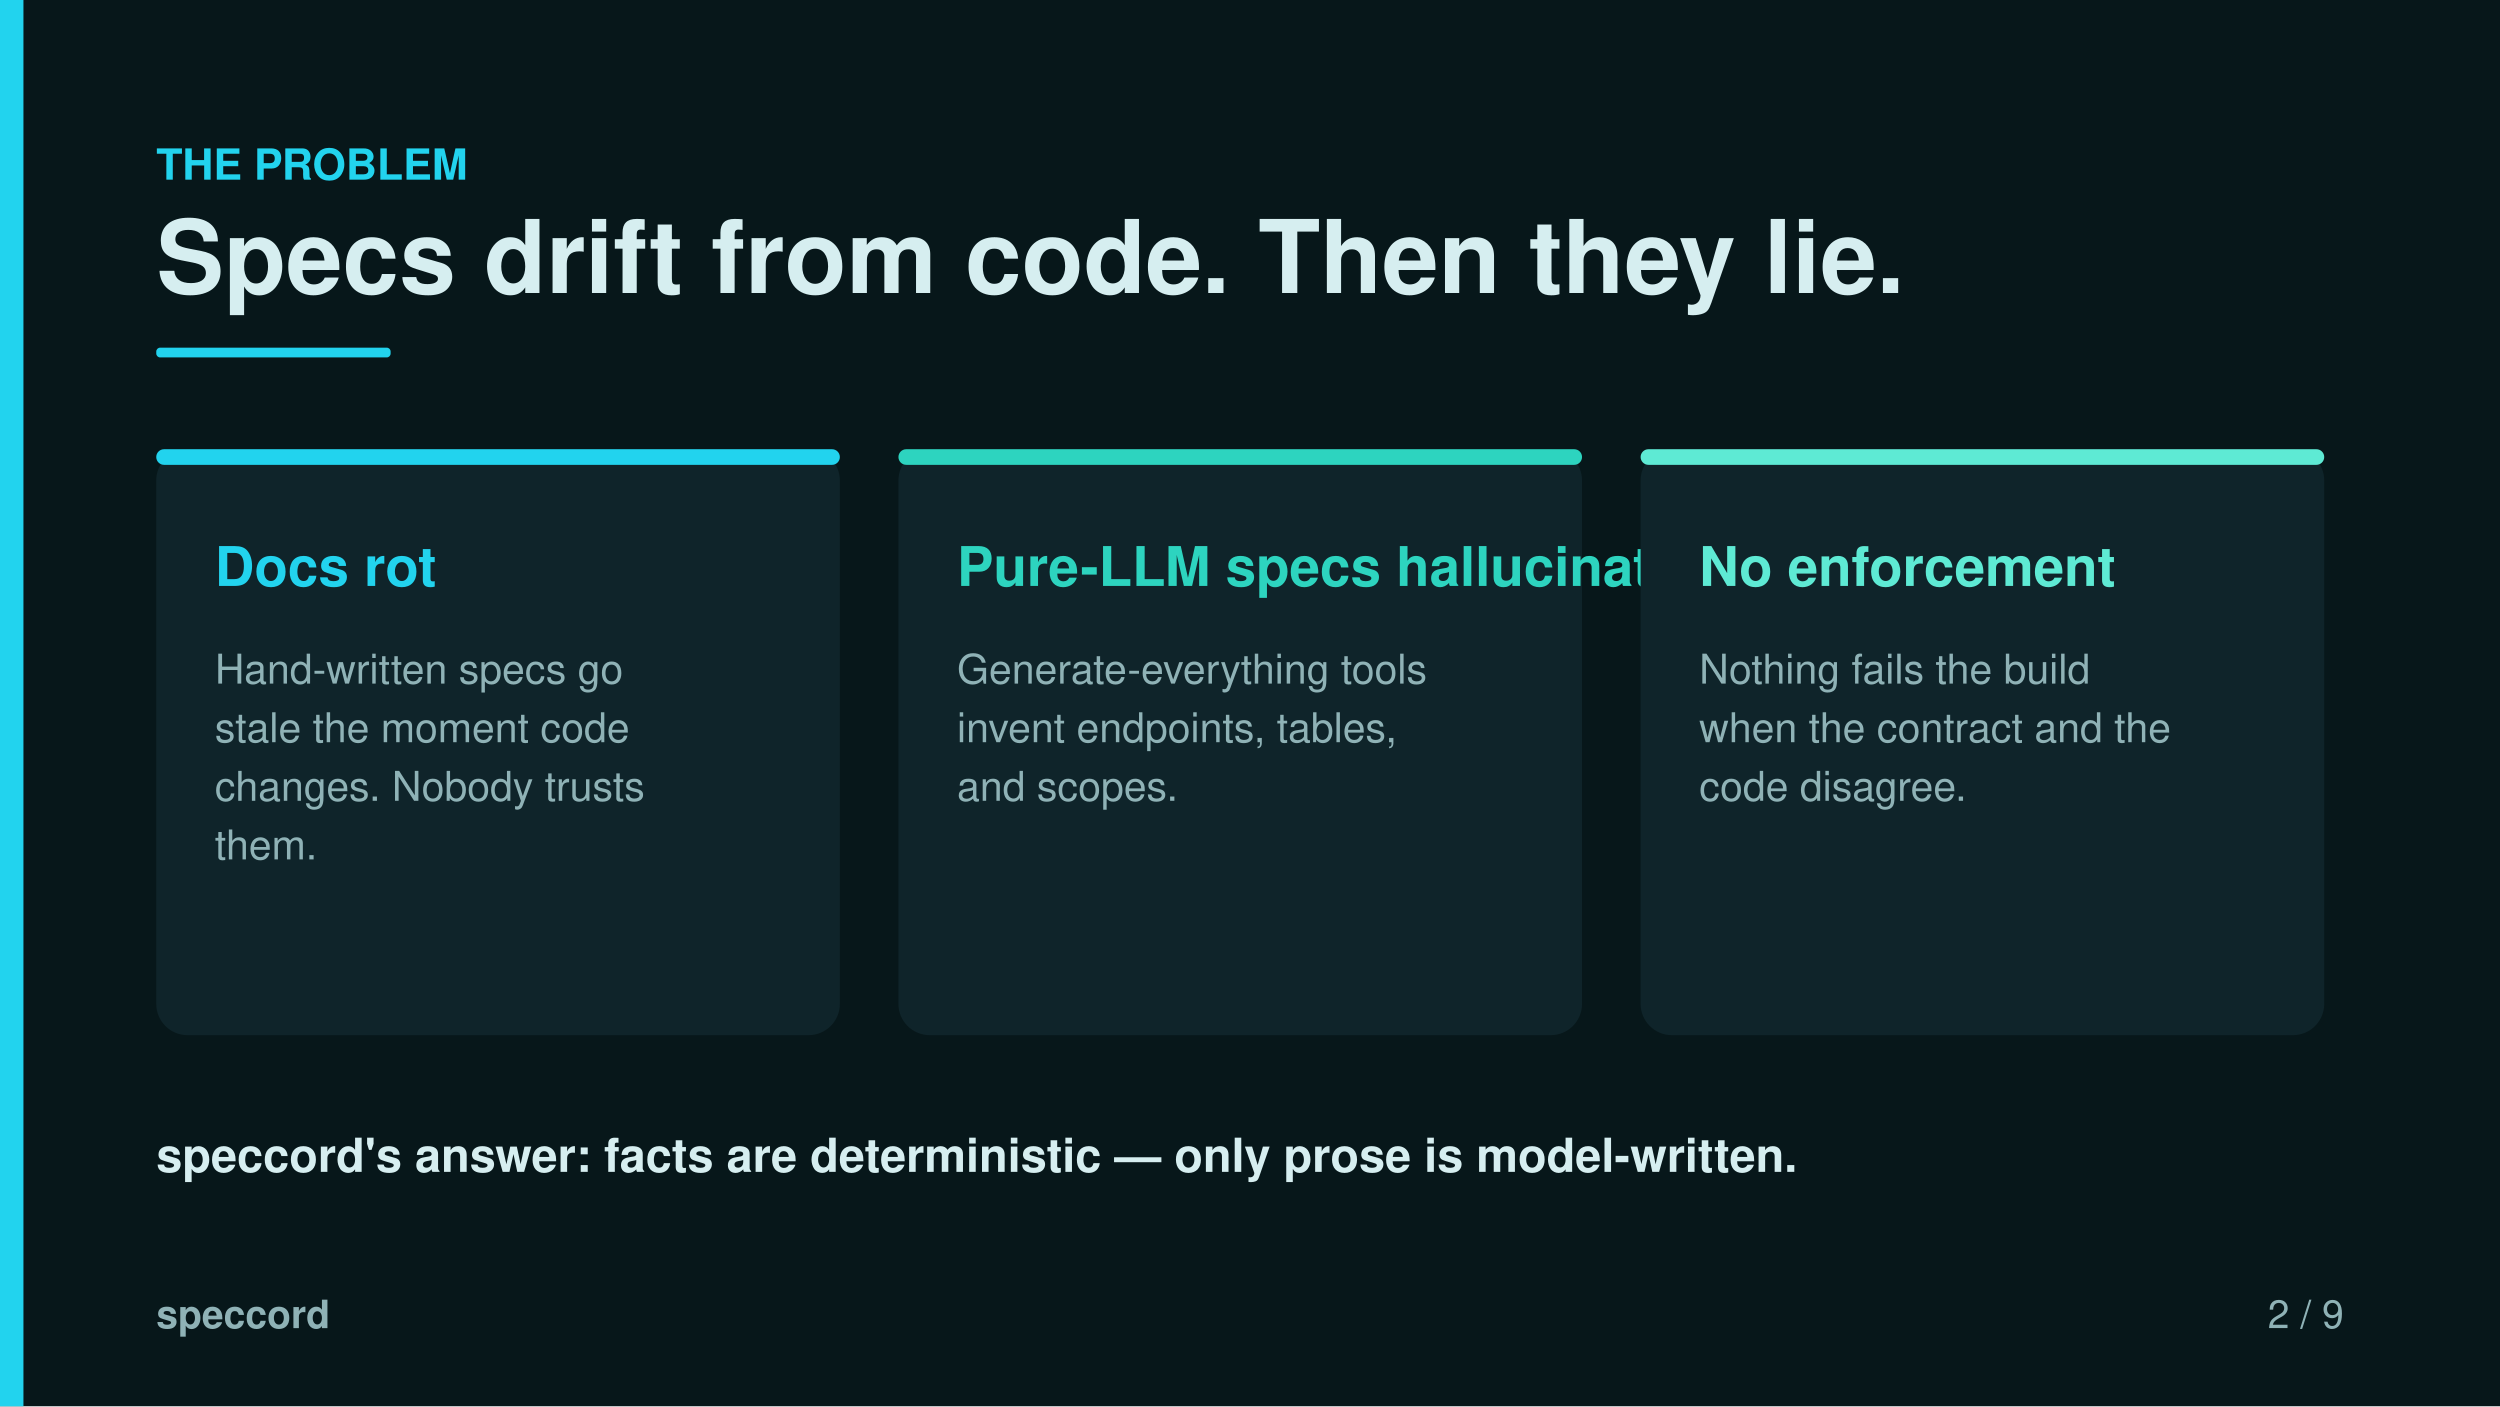
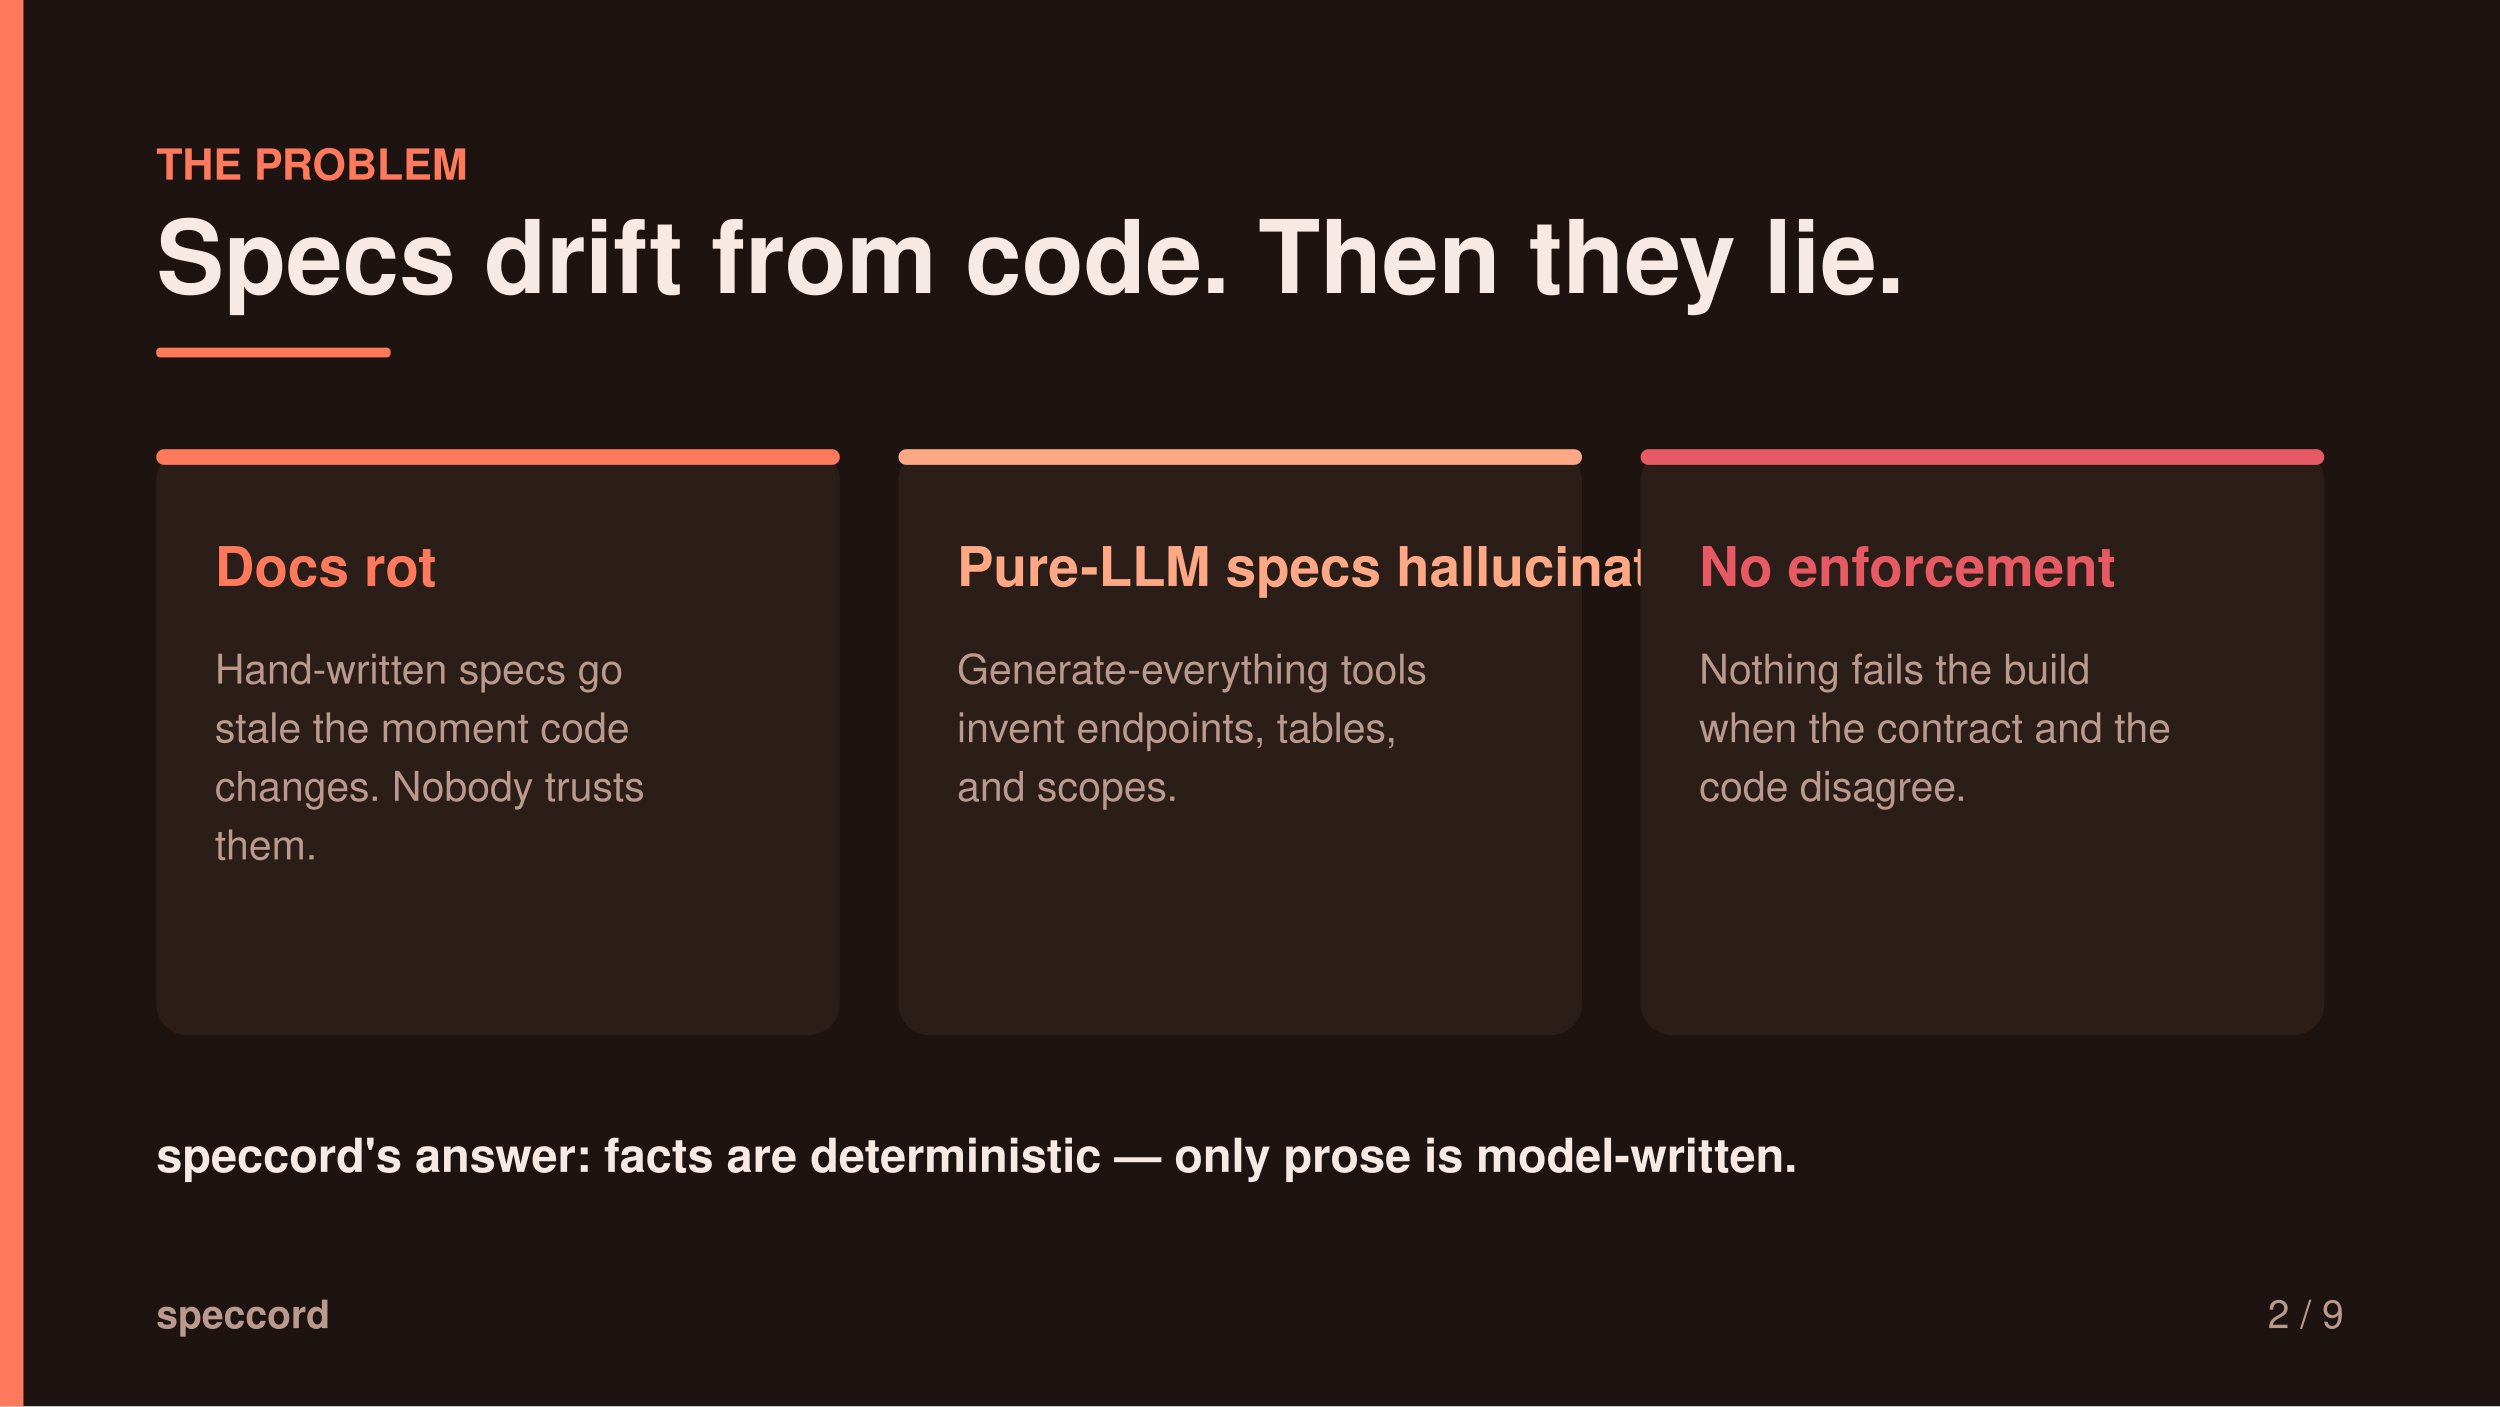
<svg xmlns="http://www.w3.org/2000/svg" viewBox="0 0 1280 720" width="1280" height="720" role="img">
-   <rect x="0" y="0" width="1280" height="720" rx="0" fill="#07171a" opacity="1.0" />
-   <rect x="0" y="0" width="12" height="720" rx="0" fill="#22d3ee" opacity="1.0" />
-   <text x="80" y="92" font-family="'Helvetica Neue', Helvetica, Arial, sans-serif" font-size="22" font-weight="bold" fill="#22d3ee" text-anchor="start" opacity="1.0">THE PROBLEM</text>
-   <text x="80" y="150" font-family="'Helvetica Neue', Helvetica, Arial, sans-serif" font-size="52" font-weight="bold" fill="#d6eef0" text-anchor="start" opacity="1.0">Specs drift from code. Then they lie.</text>
-   <rect x="80" y="178" width="120" height="5" rx="2" fill="#22d3ee" opacity="1.0" />
-   <rect x="80" y="230" width="350" height="300" rx="16" fill="#0f242a" opacity="1.0" />
-   <rect x="80" y="230" width="350" height="8" rx="4" fill="#22d3ee" opacity="1.0" />
-   <text x="110" y="300" font-family="'Helvetica Neue', Helvetica, Arial, sans-serif" font-size="28" font-weight="bold" fill="#22d3ee" text-anchor="start" opacity="1.0">Docs rot</text>
-   <text x="110" y="350" font-family="'Helvetica Neue', Helvetica, Arial, sans-serif" font-size="21" font-weight="normal" fill="#8fb2b6" text-anchor="start" opacity="1.0">Hand-written specs go</text>
-   <text x="110" y="380" font-family="'Helvetica Neue', Helvetica, Arial, sans-serif" font-size="21" font-weight="normal" fill="#8fb2b6" text-anchor="start" opacity="1.0">stale the moment code</text>
-   <text x="110" y="410" font-family="'Helvetica Neue', Helvetica, Arial, sans-serif" font-size="21" font-weight="normal" fill="#8fb2b6" text-anchor="start" opacity="1.0">changes. Nobody trusts</text>
-   <text x="110" y="440" font-family="'Helvetica Neue', Helvetica, Arial, sans-serif" font-size="21" font-weight="normal" fill="#8fb2b6" text-anchor="start" opacity="1.0">them.</text>
-   <rect x="460" y="230" width="350" height="300" rx="16" fill="#0f242a" opacity="1.0" />
-   <rect x="460" y="230" width="350" height="8" rx="4" fill="#2dd4bf" opacity="1.0" />
-   <text x="490" y="300" font-family="'Helvetica Neue', Helvetica, Arial, sans-serif" font-size="28" font-weight="bold" fill="#2dd4bf" text-anchor="start" opacity="1.0">Pure-LLM specs hallucinate</text>
-   <text x="490" y="350" font-family="'Helvetica Neue', Helvetica, Arial, sans-serif" font-size="21" font-weight="normal" fill="#8fb2b6" text-anchor="start" opacity="1.0">Generate-everything tools</text>
-   <text x="490" y="380" font-family="'Helvetica Neue', Helvetica, Arial, sans-serif" font-size="21" font-weight="normal" fill="#8fb2b6" text-anchor="start" opacity="1.0">invent endpoints, tables,</text>
-   <text x="490" y="410" font-family="'Helvetica Neue', Helvetica, Arial, sans-serif" font-size="21" font-weight="normal" fill="#8fb2b6" text-anchor="start" opacity="1.0">and scopes.</text>
-   <rect x="840" y="230" width="350" height="300" rx="16" fill="#0f242a" opacity="1.0" />
-   <rect x="840" y="230" width="350" height="8" rx="4" fill="#5eead4" opacity="1.0" />
-   <text x="870" y="300" font-family="'Helvetica Neue', Helvetica, Arial, sans-serif" font-size="28" font-weight="bold" fill="#5eead4" text-anchor="start" opacity="1.0">No enforcement</text>
-   <text x="870" y="350" font-family="'Helvetica Neue', Helvetica, Arial, sans-serif" font-size="21" font-weight="normal" fill="#8fb2b6" text-anchor="start" opacity="1.0">Nothing fails the build</text>
-   <text x="870" y="380" font-family="'Helvetica Neue', Helvetica, Arial, sans-serif" font-size="21" font-weight="normal" fill="#8fb2b6" text-anchor="start" opacity="1.0">when the contract and the</text>
-   <text x="870" y="410" font-family="'Helvetica Neue', Helvetica, Arial, sans-serif" font-size="21" font-weight="normal" fill="#8fb2b6" text-anchor="start" opacity="1.0">code disagree.</text>
-   <text x="80" y="600" font-family="'Helvetica Neue', Helvetica, Arial, sans-serif" font-size="24" font-weight="bold" fill="#d6eef0" text-anchor="start" opacity="1.0">speccord's answer: facts are deterministic — only prose is model-written.</text>
-   <text x="80" y="680" font-family="'Helvetica Neue', Helvetica, Arial, sans-serif" font-size="20" font-weight="bold" fill="#8fb2b6" text-anchor="start" opacity="1.0">speccord</text>
-   <text x="1200" y="680" font-family="'Helvetica Neue', Helvetica, Arial, sans-serif" font-size="20" font-weight="normal" fill="#8fb2b6" text-anchor="end" opacity="1.0">2 / 9</text>
+   <rect x="0" y="0" width="1280" height="720" rx="0" fill="#1d1411" opacity="1.0" />
+   <rect x="0" y="0" width="12" height="720" rx="0" fill="#ff7a5c" opacity="1.0" />
+   <text x="80" y="92" font-family="'Helvetica Neue', Helvetica, Arial, sans-serif" font-size="22" font-weight="bold" fill="#ff7a5c" text-anchor="start" opacity="1.0">THE PROBLEM</text>
+   <text x="80" y="150" font-family="'Helvetica Neue', Helvetica, Arial, sans-serif" font-size="52" font-weight="bold" fill="#f7e9e3" text-anchor="start" opacity="1.0">Specs drift from code. Then they lie.</text>
+   <rect x="80" y="178" width="120" height="5" rx="2" fill="#ff7a5c" opacity="1.0" />
+   <rect x="80" y="230" width="350" height="300" rx="16" fill="#2b1d18" opacity="1.0" />
+   <rect x="80" y="230" width="350" height="8" rx="4" fill="#ff7a5c" opacity="1.0" />
+   <text x="110" y="300" font-family="'Helvetica Neue', Helvetica, Arial, sans-serif" font-size="28" font-weight="bold" fill="#ff7a5c" text-anchor="start" opacity="1.0">Docs rot</text>
+   <text x="110" y="350" font-family="'Helvetica Neue', Helvetica, Arial, sans-serif" font-size="21" font-weight="normal" fill="#bb9a8d" text-anchor="start" opacity="1.0">Hand-written specs go</text>
+   <text x="110" y="380" font-family="'Helvetica Neue', Helvetica, Arial, sans-serif" font-size="21" font-weight="normal" fill="#bb9a8d" text-anchor="start" opacity="1.0">stale the moment code</text>
+   <text x="110" y="410" font-family="'Helvetica Neue', Helvetica, Arial, sans-serif" font-size="21" font-weight="normal" fill="#bb9a8d" text-anchor="start" opacity="1.0">changes. Nobody trusts</text>
+   <text x="110" y="440" font-family="'Helvetica Neue', Helvetica, Arial, sans-serif" font-size="21" font-weight="normal" fill="#bb9a8d" text-anchor="start" opacity="1.0">them.</text>
+   <rect x="460" y="230" width="350" height="300" rx="16" fill="#2b1d18" opacity="1.0" />
+   <rect x="460" y="230" width="350" height="8" rx="4" fill="#ffa886" opacity="1.0" />
+   <text x="490" y="300" font-family="'Helvetica Neue', Helvetica, Arial, sans-serif" font-size="28" font-weight="bold" fill="#ffa886" text-anchor="start" opacity="1.0">Pure-LLM specs hallucinate</text>
+   <text x="490" y="350" font-family="'Helvetica Neue', Helvetica, Arial, sans-serif" font-size="21" font-weight="normal" fill="#bb9a8d" text-anchor="start" opacity="1.0">Generate-everything tools</text>
+   <text x="490" y="380" font-family="'Helvetica Neue', Helvetica, Arial, sans-serif" font-size="21" font-weight="normal" fill="#bb9a8d" text-anchor="start" opacity="1.0">invent endpoints, tables,</text>
+   <text x="490" y="410" font-family="'Helvetica Neue', Helvetica, Arial, sans-serif" font-size="21" font-weight="normal" fill="#bb9a8d" text-anchor="start" opacity="1.0">and scopes.</text>
+   <rect x="840" y="230" width="350" height="300" rx="16" fill="#2b1d18" opacity="1.0" />
+   <rect x="840" y="230" width="350" height="8" rx="4" fill="#e85a63" opacity="1.0" />
+   <text x="870" y="300" font-family="'Helvetica Neue', Helvetica, Arial, sans-serif" font-size="28" font-weight="bold" fill="#e85a63" text-anchor="start" opacity="1.0">No enforcement</text>
+   <text x="870" y="350" font-family="'Helvetica Neue', Helvetica, Arial, sans-serif" font-size="21" font-weight="normal" fill="#bb9a8d" text-anchor="start" opacity="1.0">Nothing fails the build</text>
+   <text x="870" y="380" font-family="'Helvetica Neue', Helvetica, Arial, sans-serif" font-size="21" font-weight="normal" fill="#bb9a8d" text-anchor="start" opacity="1.0">when the contract and the</text>
+   <text x="870" y="410" font-family="'Helvetica Neue', Helvetica, Arial, sans-serif" font-size="21" font-weight="normal" fill="#bb9a8d" text-anchor="start" opacity="1.0">code disagree.</text>
+   <text x="80" y="600" font-family="'Helvetica Neue', Helvetica, Arial, sans-serif" font-size="24" font-weight="bold" fill="#f7e9e3" text-anchor="start" opacity="1.0">speccord's answer: facts are deterministic — only prose is model-written.</text>
+   <text x="80" y="680" font-family="'Helvetica Neue', Helvetica, Arial, sans-serif" font-size="20" font-weight="bold" fill="#bb9a8d" text-anchor="start" opacity="1.0">speccord</text>
+   <text x="1200" y="680" font-family="'Helvetica Neue', Helvetica, Arial, sans-serif" font-size="20" font-weight="normal" fill="#bb9a8d" text-anchor="end" opacity="1.0">2 / 9</text>
</svg>
